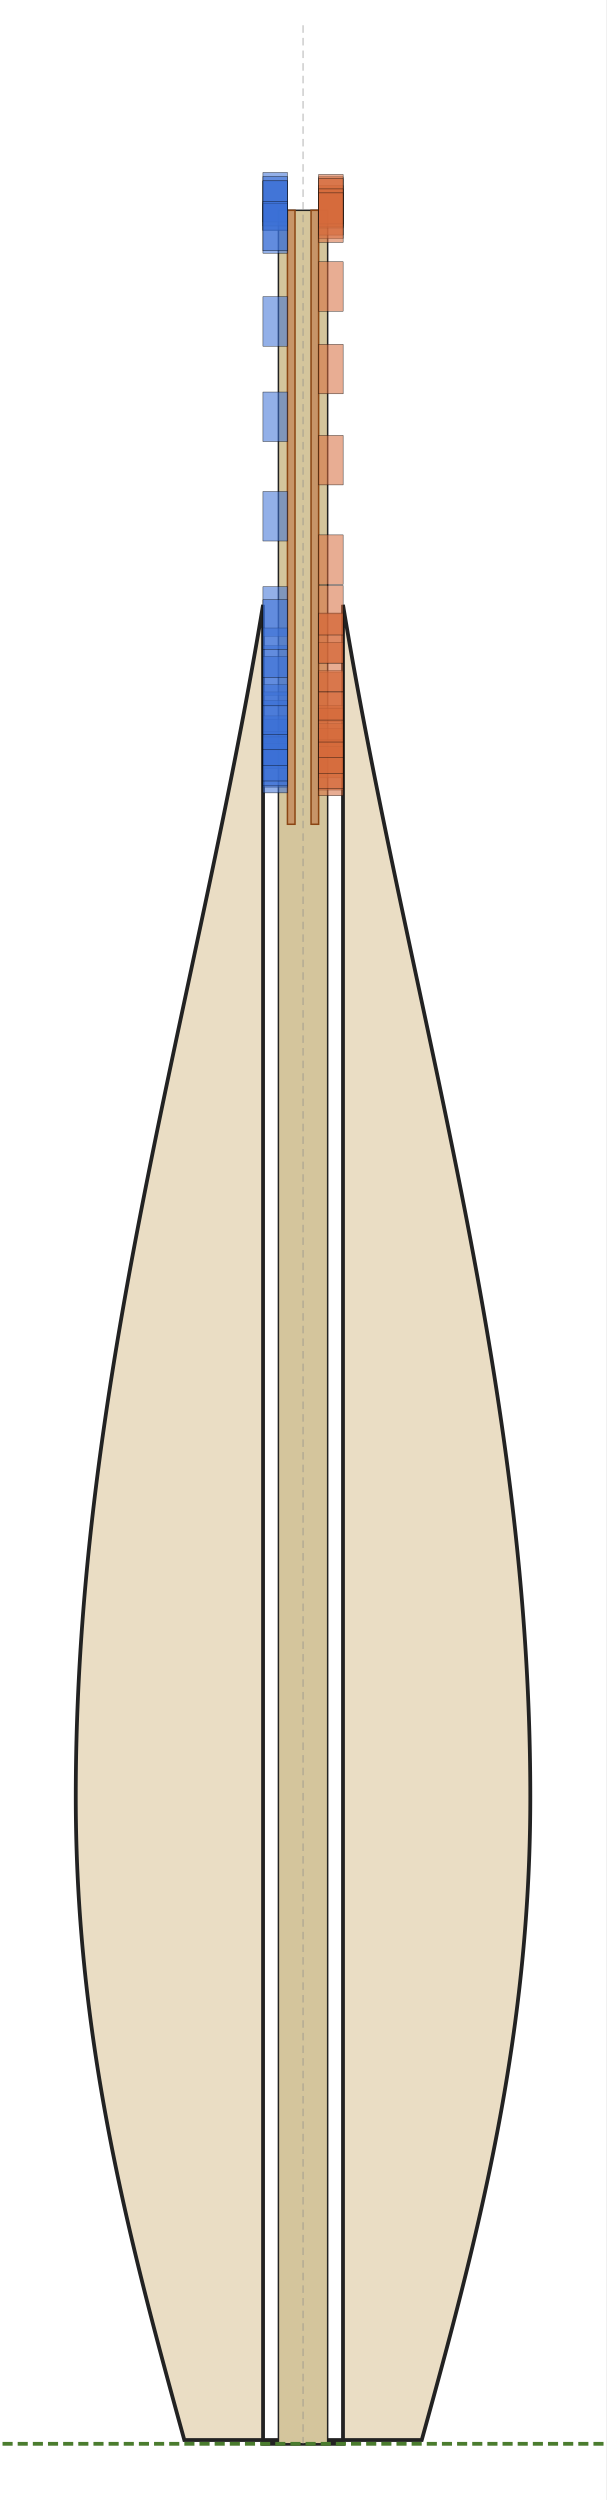
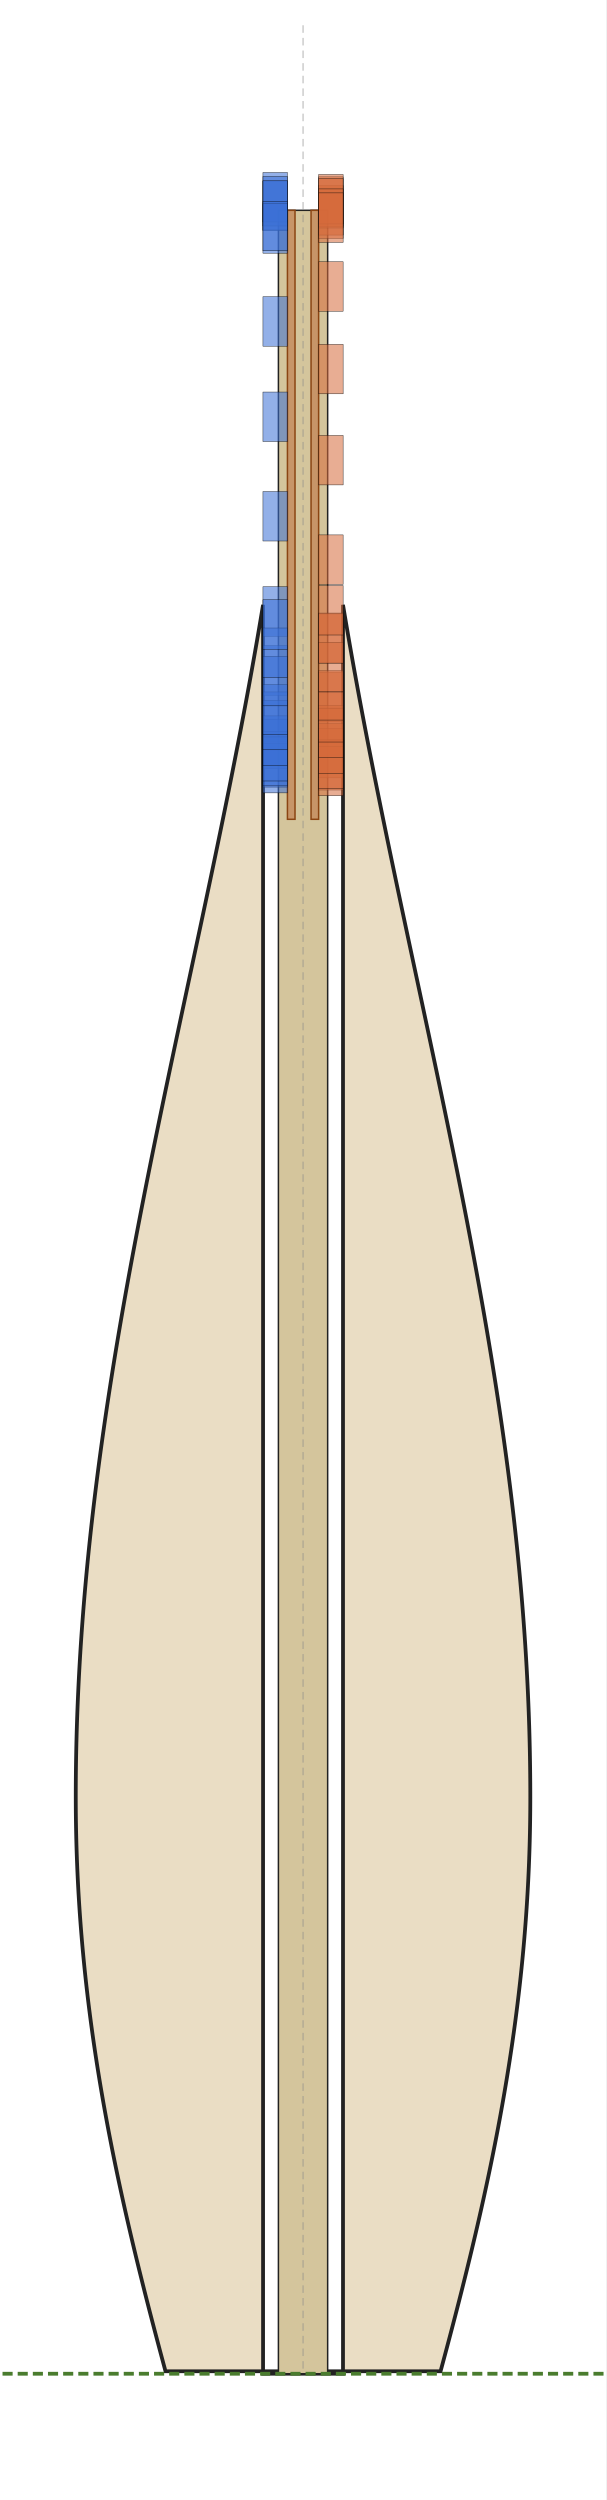
<svg xmlns="http://www.w3.org/2000/svg" viewBox="-240 -20 480 1980" preserveAspectRatio="xMidYMid meet">
  <rect x="-240" y="-20" width="480" height="1980" fill="#fff" />
-   <path d="M -94.013 1912.507 L -94.960 1909.075 L -95.907 1905.642 L -96.853 1902.210 L -97.799 1898.777 L -98.743 1895.344 L -99.687 1891.911 L -100.629 1888.478 L -101.571 1885.044 L -102.511 1881.610 L -103.449 1878.175 L -104.387 1874.741 L -105.322 1871.306 L -106.256 1867.870 L -107.188 1864.434 L -108.118 1860.998 L -109.047 1857.561 L -109.973 1854.124 L -110.897 1850.686 L -111.818 1847.247 L -112.737 1843.808 L -113.654 1840.368 L -114.568 1836.928 L -115.479 1833.487 L -116.387 1830.046 L -117.293 1826.603 L -118.195 1823.160 L -119.094 1819.716 L -119.990 1816.272 L -120.883 1812.826 L -121.772 1809.380 L -122.658 1805.933 L -123.540 1802.485 L -124.419 1799.036 L -125.293 1795.586 L -126.164 1792.136 L -127.031 1788.684 L -127.893 1785.231 L -128.751 1781.778 L -129.605 1778.323 L -130.455 1774.867 L -131.300 1771.410 L -132.141 1767.952 L -132.976 1764.493 L -133.808 1761.033 L -134.634 1757.571 L -135.455 1754.109 L -136.271 1750.645 L -137.082 1747.180 L -137.888 1743.714 L -138.689 1740.246 L -139.484 1736.777 L -140.273 1733.307 L -141.057 1729.835 L -141.836 1726.362 L -142.608 1722.888 L -143.375 1719.412 L -144.136 1715.935 L -144.891 1712.457 L -145.639 1708.977 L -146.382 1705.495 L -147.118 1702.012 L -147.848 1698.527 L -148.571 1695.041 L -149.288 1691.553 L -149.999 1688.064 L -150.703 1684.573 L -151.400 1681.081 L -152.090 1677.587 L -152.773 1674.091 L -153.449 1670.593 L -154.118 1667.094 L -154.781 1663.593 L -155.435 1660.091 L -156.083 1656.586 L -156.723 1653.080 L -157.356 1649.572 L -157.982 1646.062 L -158.600 1642.551 L -159.210 1639.037 L -159.812 1635.522 L -160.407 1632.005 L -160.994 1628.486 L -161.573 1624.965 L -162.144 1621.442 L -162.707 1617.918 L -163.262 1614.391 L -163.809 1610.862 L -164.348 1607.332 L -164.879 1603.799 L -165.401 1600.265 L -165.914 1596.728 L -166.420 1593.189 L -166.917 1589.649 L -167.405 1586.106 L -167.885 1582.561 L -168.356 1579.014 L -168.818 1575.465 L -169.271 1571.914 L -169.716 1568.361 L -170.152 1564.805 L -170.579 1561.248 L -170.997 1557.688 L -171.406 1554.127 L -171.806 1550.563 L -172.197 1546.996 L -172.579 1543.428 L -172.951 1539.857 L -173.315 1536.285 L -173.669 1532.710 L -174.014 1529.132 L -174.349 1525.553 L -174.676 1521.971 L -174.992 1518.387 L -175.300 1514.801 L -175.597 1511.212 L -175.886 1507.621 L -176.164 1504.028 L -176.434 1500.433 L -176.693 1496.835 L -176.943 1493.235 L -177.183 1489.632 L -177.414 1486.028 L -177.635 1482.421 L -177.846 1478.811 L -178.048 1475.199 L -178.239 1471.585 L -178.421 1467.969 L -178.593 1464.350 L -178.755 1460.729 L -178.907 1457.105 L -179.050 1453.479 L -179.182 1449.851 L -179.305 1446.220 L -179.418 1442.587 L -179.520 1438.951 L -179.613 1435.313 L -179.696 1431.673 L -179.769 1428.030 L -179.832 1424.385 L -179.885 1420.738 L -179.928 1417.088 L -179.961 1413.436 L -179.984 1409.781 L -179.997 1406.124 L -180.000 1402.464 L -179.995 1398.803 L -179.982 1395.139 L -179.961 1391.474 L -179.933 1387.807 L -179.898 1384.138 L -179.854 1380.468 L -179.804 1376.795 L -179.746 1373.121 L -179.680 1369.445 L -179.606 1365.767 L -179.526 1362.087 L -179.437 1358.406 L -179.341 1354.722 L -179.238 1351.037 L -179.127 1347.350 L -179.008 1343.662 L -178.883 1339.971 L -178.749 1336.279 L -178.608 1332.585 L -178.460 1328.889 L -178.304 1325.191 L -178.141 1321.491 L -177.971 1317.790 L -177.793 1314.087 L -177.607 1310.382 L -177.414 1306.675 L -177.214 1302.967 L -177.007 1299.257 L -176.792 1295.545 L -176.570 1291.831 L -176.341 1288.116 L -176.104 1284.399 L -175.861 1280.680 L -175.609 1276.959 L -175.351 1273.237 L -175.086 1269.513 L -174.813 1265.787 L -174.534 1262.059 L -174.247 1258.330 L -173.953 1254.599 L -173.652 1250.866 L -173.344 1247.132 L -173.029 1243.396 L -172.707 1239.658 L -172.378 1235.919 L -172.042 1232.178 L -171.699 1228.435 L -171.350 1224.690 L -170.993 1220.944 L -170.630 1217.197 L -170.260 1213.447 L -169.883 1209.696 L -169.500 1205.944 L -169.109 1202.190 L -168.713 1198.434 L -168.309 1194.677 L -167.899 1190.918 L -167.482 1187.157 L -167.059 1183.395 L -166.630 1179.631 L -166.194 1175.866 L -165.751 1172.100 L -165.302 1168.331 L -164.847 1164.561 L -164.386 1160.790 L -163.918 1157.017 L -163.444 1153.243 L -162.964 1149.467 L -162.478 1145.690 L -161.985 1141.911 L -161.487 1138.131 L -160.983 1134.349 L -160.472 1130.566 L -159.956 1126.782 L -159.434 1122.996 L -158.906 1119.209 L -158.372 1115.420 L -157.832 1111.630 L -157.287 1107.838 L -156.736 1104.045 L -156.179 1100.251 L -155.617 1096.456 L -155.050 1092.659 L -154.477 1088.861 L -153.898 1085.061 L -153.314 1081.260 L -152.725 1077.458 L -152.131 1073.655 L -151.531 1069.851 L -150.926 1066.045 L -150.316 1062.238 L -149.701 1058.429 L -149.081 1054.620 L -148.456 1050.809 L -147.826 1046.997 L -147.191 1043.184 L -146.551 1039.370 L -145.907 1035.555 L -145.258 1031.738 L -144.604 1027.921 L -143.945 1024.102 L -143.283 1020.282 L -142.615 1016.461 L -141.943 1012.639 L -141.267 1008.816 L -140.587 1004.992 L -139.902 1001.167 L -139.213 997.341 L -138.520 993.514 L -137.823 989.686 L -137.122 985.857 L -136.417 982.027 L -135.707 978.196 L -134.995 974.365 L -134.278 970.532 L -133.558 966.698 L -132.833 962.864 L -132.106 959.028 L -131.375 955.192 L -130.640 951.355 L -129.902 947.517 L -129.160 943.679 L -128.416 939.839 L -127.668 935.999 L -126.917 932.158 L -126.162 928.316 L -125.405 924.474 L -124.645 920.630 L -123.882 916.786 L -123.116 912.942 L -122.347 909.097 L -121.575 905.251 L -120.801 901.404 L -120.024 897.557 L -119.245 893.709 L -118.463 889.861 L -117.679 886.012 L -116.893 882.162 L -116.104 878.312 L -115.313 874.462 L -114.520 870.610 L -113.725 866.759 L -112.928 862.907 L -112.129 859.054 L -111.328 855.201 L -110.525 851.348 L -109.721 847.494 L -108.914 843.640 L -108.107 839.785 L -107.298 835.930 L -106.487 832.075 L -105.675 828.219 L -104.861 824.363 L -104.047 820.507 L -103.231 816.650 L -102.414 812.793 L -101.596 808.936 L -100.777 805.079 L -99.957 801.221 L -99.137 797.364 L -98.315 793.506 L -97.493 789.648 L -96.670 785.789 L -95.847 781.931 L -95.023 778.072 L -94.199 774.214 L -93.374 770.355 L -92.550 766.496 L -91.724 762.638 L -90.899 758.779 L -90.074 754.920 L -89.249 751.061 L -88.423 747.202 L -87.598 743.343 L -86.773 739.484 L -85.949 735.626 L -85.124 731.767 L -84.300 727.909 L -83.477 724.050 L -82.654 720.192 L -81.832 716.334 L -81.010 712.476 L -80.190 708.618 L -79.370 704.760 L -78.550 700.903 L -77.732 697.046 L -76.915 693.189 L -76.099 689.332 L -75.284 685.476 L -74.471 681.620 L -73.659 677.764 L -72.848 673.909 L -72.038 670.054 L -71.230 666.199 L -70.424 662.345 L -69.619 658.491 L -68.816 654.637 L -68.015 650.784 L -67.215 646.932 L -66.418 643.080 L -65.622 639.228 L -64.829 635.377 L -64.038 631.526 L -63.249 627.676 L -62.462 623.826 L -61.677 619.977 L -60.895 616.129 L -60.115 612.281 L -59.338 608.433 L -58.563 604.587 L -57.791 600.741 L -57.022 596.895 L -56.255 593.051 L -55.492 589.207 L -54.731 585.363 L -53.973 581.521 L -53.218 577.679 L -52.467 573.838 L -51.718 569.997 L -50.973 566.157 L -50.231 562.319 L -49.492 558.481 L -48.757 554.643 L -48.025 550.807 L -47.297 546.972 L -46.572 543.137 L -45.851 539.303 L -45.134 535.470 L -44.420 531.638 L -43.710 527.807 L -43.004 523.977 L -42.302 520.148 L -41.605 516.320 L -40.911 512.492 L -40.221 508.666 L -39.536 504.841 L -38.854 501.017 L -38.177 497.194 L -37.505 493.372 L -36.837 489.551 L -36.173 485.731 L -35.514 481.912 L -34.859 478.094 L -34.209 474.277 L -33.564 470.462 L -32.923 466.647 L -32.288 462.834 L -31.657 459.022 L -31.657 1915.500 L 31.657 1915.500 L 31.657 459.022 L 32.288 462.834 L 32.923 466.647 L 33.564 470.462 L 34.209 474.277 L 34.859 478.094 L 35.514 481.912 L 36.173 485.731 L 36.837 489.551 L 37.505 493.372 L 38.177 497.194 L 38.854 501.017 L 39.536 504.841 L 40.221 508.666 L 40.911 512.492 L 41.605 516.320 L 42.302 520.148 L 43.004 523.977 L 43.710 527.807 L 44.420 531.638 L 45.134 535.470 L 45.851 539.303 L 46.572 543.137 L 47.297 546.972 L 48.025 550.807 L 48.757 554.643 L 49.492 558.481 L 50.231 562.319 L 50.973 566.157 L 51.718 569.997 L 52.467 573.838 L 53.218 577.679 L 53.973 581.521 L 54.731 585.363 L 55.492 589.207 L 56.255 593.051 L 57.022 596.895 L 57.791 600.741 L 58.563 604.587 L 59.338 608.433 L 60.115 612.281 L 60.895 616.129 L 61.677 619.977 L 62.462 623.826 L 63.249 627.676 L 64.038 631.526 L 64.829 635.377 L 65.622 639.228 L 66.418 643.080 L 67.215 646.932 L 68.015 650.784 L 68.816 654.637 L 69.619 658.491 L 70.424 662.345 L 71.230 666.199 L 72.038 670.054 L 72.848 673.909 L 73.659 677.764 L 74.471 681.620 L 75.284 685.476 L 76.099 689.332 L 76.915 693.189 L 77.732 697.046 L 78.550 700.903 L 79.370 704.760 L 80.190 708.618 L 81.010 712.476 L 81.832 716.334 L 82.654 720.192 L 83.477 724.050 L 84.300 727.909 L 85.124 731.767 L 85.949 735.626 L 86.773 739.484 L 87.598 743.343 L 88.423 747.202 L 89.249 751.061 L 90.074 754.920 L 90.899 758.779 L 91.724 762.638 L 92.550 766.496 L 93.374 770.355 L 94.199 774.214 L 95.023 778.072 L 95.847 781.931 L 96.670 785.789 L 97.493 789.648 L 98.315 793.506 L 99.137 797.364 L 99.957 801.221 L 100.777 805.079 L 101.596 808.936 L 102.414 812.793 L 103.231 816.650 L 104.047 820.507 L 104.861 824.363 L 105.675 828.219 L 106.487 832.075 L 107.298 835.930 L 108.107 839.785 L 108.914 843.640 L 109.721 847.494 L 110.525 851.348 L 111.328 855.201 L 112.129 859.054 L 112.928 862.907 L 113.725 866.759 L 114.520 870.610 L 115.313 874.462 L 116.104 878.312 L 116.893 882.162 L 117.679 886.012 L 118.463 889.861 L 119.245 893.709 L 120.024 897.557 L 120.801 901.404 L 121.575 905.251 L 122.347 909.097 L 123.116 912.942 L 123.882 916.786 L 124.645 920.630 L 125.405 924.474 L 126.162 928.316 L 126.917 932.158 L 127.668 935.999 L 128.416 939.839 L 129.160 943.679 L 129.902 947.517 L 130.640 951.355 L 131.375 955.192 L 132.106 959.028 L 132.833 962.864 L 133.558 966.698 L 134.278 970.532 L 134.995 974.365 L 135.707 978.196 L 136.417 982.027 L 137.122 985.857 L 137.823 989.686 L 138.520 993.514 L 139.213 997.341 L 139.902 1001.167 L 140.587 1004.992 L 141.267 1008.816 L 141.943 1012.639 L 142.615 1016.461 L 143.283 1020.282 L 143.945 1024.102 L 144.604 1027.921 L 145.258 1031.738 L 145.907 1035.555 L 146.551 1039.370 L 147.191 1043.184 L 147.826 1046.997 L 148.456 1050.809 L 149.081 1054.620 L 149.701 1058.429 L 150.316 1062.238 L 150.926 1066.045 L 151.531 1069.851 L 152.131 1073.655 L 152.725 1077.458 L 153.314 1081.260 L 153.898 1085.061 L 154.477 1088.861 L 155.050 1092.659 L 155.617 1096.456 L 156.179 1100.251 L 156.736 1104.045 L 157.287 1107.838 L 157.832 1111.630 L 158.372 1115.420 L 158.906 1119.209 L 159.434 1122.996 L 159.956 1126.782 L 160.472 1130.566 L 160.983 1134.349 L 161.487 1138.131 L 161.985 1141.911 L 162.478 1145.690 L 162.964 1149.467 L 163.444 1153.243 L 163.918 1157.017 L 164.386 1160.790 L 164.847 1164.561 L 165.302 1168.331 L 165.751 1172.100 L 166.194 1175.866 L 166.630 1179.631 L 167.059 1183.395 L 167.482 1187.157 L 167.899 1190.918 L 168.309 1194.677 L 168.713 1198.434 L 169.109 1202.190 L 169.500 1205.944 L 169.883 1209.696 L 170.260 1213.447 L 170.630 1217.197 L 170.993 1220.944 L 171.350 1224.690 L 171.699 1228.435 L 172.042 1232.178 L 172.378 1235.919 L 172.707 1239.658 L 173.029 1243.396 L 173.344 1247.132 L 173.652 1250.866 L 173.953 1254.599 L 174.247 1258.330 L 174.534 1262.059 L 174.813 1265.787 L 175.086 1269.513 L 175.351 1273.237 L 175.609 1276.959 L 175.861 1280.680 L 176.104 1284.399 L 176.341 1288.116 L 176.570 1291.831 L 176.792 1295.545 L 177.007 1299.257 L 177.214 1302.967 L 177.414 1306.675 L 177.607 1310.382 L 177.793 1314.087 L 177.971 1317.790 L 178.141 1321.491 L 178.304 1325.191 L 178.460 1328.889 L 178.608 1332.585 L 178.749 1336.279 L 178.883 1339.971 L 179.008 1343.662 L 179.127 1347.350 L 179.238 1351.037 L 179.341 1354.722 L 179.437 1358.406 L 179.526 1362.087 L 179.606 1365.767 L 179.680 1369.445 L 179.746 1373.121 L 179.804 1376.795 L 179.854 1380.468 L 179.898 1384.138 L 179.933 1387.807 L 179.961 1391.474 L 179.982 1395.139 L 179.995 1398.803 L 180.000 1402.464 L 179.997 1406.124 L 179.984 1409.781 L 179.961 1413.436 L 179.928 1417.088 L 179.885 1420.738 L 179.832 1424.385 L 179.769 1428.030 L 179.696 1431.673 L 179.613 1435.313 L 179.520 1438.951 L 179.418 1442.587 L 179.305 1446.220 L 179.182 1449.851 L 179.050 1453.479 L 178.907 1457.105 L 178.755 1460.729 L 178.593 1464.350 L 178.421 1467.969 L 178.239 1471.585 L 178.048 1475.199 L 177.846 1478.811 L 177.635 1482.421 L 177.414 1486.028 L 177.183 1489.632 L 176.943 1493.235 L 176.693 1496.835 L 176.434 1500.433 L 176.164 1504.028 L 175.886 1507.621 L 175.597 1511.212 L 175.300 1514.801 L 174.992 1518.387 L 174.676 1521.971 L 174.349 1525.553 L 174.014 1529.132 L 173.669 1532.710 L 173.315 1536.285 L 172.951 1539.857 L 172.579 1543.428 L 172.197 1546.996 L 171.806 1550.563 L 171.406 1554.127 L 170.997 1557.688 L 170.579 1561.248 L 170.152 1564.805 L 169.716 1568.361 L 169.271 1571.914 L 168.818 1575.465 L 168.356 1579.014 L 167.885 1582.561 L 167.405 1586.106 L 166.917 1589.649 L 166.420 1593.189 L 165.914 1596.728 L 165.401 1600.265 L 164.879 1603.799 L 164.348 1607.332 L 163.809 1610.862 L 163.262 1614.391 L 162.707 1617.918 L 162.144 1621.442 L 161.573 1624.965 L 160.994 1628.486 L 160.407 1632.005 L 159.812 1635.522 L 159.210 1639.037 L 158.600 1642.551 L 157.982 1646.062 L 157.356 1649.572 L 156.723 1653.080 L 156.083 1656.586 L 155.435 1660.091 L 154.781 1663.593 L 154.118 1667.094 L 153.449 1670.593 L 152.773 1674.091 L 152.090 1677.587 L 151.400 1681.081 L 150.703 1684.573 L 149.999 1688.064 L 149.288 1691.553 L 148.571 1695.041 L 147.848 1698.527 L 147.118 1702.012 L 146.382 1705.495 L 145.639 1708.977 L 144.891 1712.457 L 144.136 1715.935 L 143.375 1719.412 L 142.608 1722.888 L 141.836 1726.362 L 141.057 1729.835 L 140.273 1733.307 L 139.484 1736.777 L 138.689 1740.246 L 137.888 1743.714 L 137.082 1747.180 L 136.271 1750.645 L 135.455 1754.109 L 134.634 1757.571 L 133.808 1761.033 L 132.976 1764.493 L 132.141 1767.952 L 131.300 1771.410 L 130.455 1774.867 L 129.605 1778.323 L 128.751 1781.778 L 127.893 1785.231 L 127.031 1788.684 L 126.164 1792.136 L 125.293 1795.586 L 124.419 1799.036 L 123.540 1802.485 L 122.658 1805.933 L 121.772 1809.380 L 120.883 1812.826 L 119.990 1816.272 L 119.094 1819.716 L 118.195 1823.160 L 117.293 1826.603 L 116.387 1830.046 L 115.479 1833.487 L 114.568 1836.928 L 113.654 1840.368 L 112.737 1843.808 L 111.818 1847.247 L 110.897 1850.686 L 109.973 1854.124 L 109.047 1857.561 L 108.118 1860.998 L 107.188 1864.434 L 106.256 1867.870 L 105.322 1871.306 L 104.387 1874.741 L 103.449 1878.175 L 102.511 1881.610 L 101.571 1885.044 L 100.629 1888.478 L 99.687 1891.911 L 98.743 1895.344 L 97.799 1898.777 L 96.853 1902.210 L 95.907 1905.642 L 94.960 1909.075 L 94.013 1912.507 Z" fill="#e4d4b5" fill-opacity="0.8" stroke="#222" stroke-width="3.0" />
-   <rect x="-19.500" y="146.563" width="39.000" height="1768.937" fill="#d4c59c" stroke="#222" stroke-width="1.2" />
-   <line x1="-250" y1="1915.500" x2="250" y2="1915.500" stroke="#4a7c2e" stroke-width="3.0" stroke-dasharray="8 4" />
-   <rect x="6.350" y="146.558" width="6.000" height="486.270" fill="#c79568" stroke="#8b4513" stroke-width="1.2" />
-   <rect x="-12.350" y="146.558" width="6.000" height="486.270" fill="#c79568" stroke="#8b4513" stroke-width="1.2" />
+   <path d="M -108.918 1858.039 L -109.809 1854.732 L -110.698 1851.425 L -111.585 1848.117 L -112.470 1844.808 L -113.353 1841.499 L -114.233 1838.190 L -115.110 1834.879 L -115.986 1831.569 L -116.858 1828.257 L -117.728 1824.945 L -118.595 1821.632 L -119.458 1818.318 L -120.319 1815.004 L -121.177 1811.689 L -122.032 1808.373 L -122.883 1805.056 L -123.731 1801.739 L -124.575 1798.421 L -125.416 1795.102 L -126.253 1791.782 L -127.086 1788.461 L -127.916 1785.139 L -128.742 1781.816 L -129.564 1778.492 L -130.381 1775.168 L -131.195 1771.842 L -132.004 1768.515 L -132.809 1765.187 L -133.610 1761.859 L -134.406 1758.529 L -135.197 1755.198 L -135.984 1751.866 L -136.766 1748.532 L -137.544 1745.198 L -138.316 1741.862 L -139.084 1738.526 L -139.846 1735.188 L -140.603 1731.848 L -141.356 1728.508 L -142.102 1725.166 L -142.844 1721.823 L -143.580 1718.479 L -144.310 1715.133 L -145.035 1711.786 L -145.755 1708.438 L -146.468 1705.088 L -147.176 1701.737 L -147.878 1698.384 L -148.574 1695.030 L -149.264 1691.675 L -149.947 1688.318 L -150.625 1684.959 L -151.296 1681.599 L -151.962 1678.238 L -152.620 1674.875 L -153.273 1671.510 L -153.918 1668.144 L -154.558 1664.777 L -155.190 1661.407 L -155.816 1658.037 L -156.435 1654.664 L -157.047 1651.290 L -157.653 1647.914 L -158.251 1644.537 L -158.843 1641.158 L -159.427 1637.777 L -160.004 1634.394 L -160.574 1631.010 L -161.137 1627.624 L -161.692 1624.236 L -162.240 1620.846 L -162.781 1617.455 L -163.314 1614.062 L -163.839 1610.667 L -164.357 1607.270 L -164.868 1603.871 L -165.370 1600.471 L -165.865 1597.068 L -166.352 1593.664 L -166.832 1590.258 L -167.303 1586.850 L -167.766 1583.440 L -168.222 1580.028 L -168.669 1576.614 L -169.108 1573.198 L -169.540 1569.781 L -169.963 1566.361 L -170.377 1562.939 L -170.784 1559.516 L -171.182 1556.090 L -171.572 1552.662 L -171.953 1549.232 L -172.326 1545.801 L -172.691 1542.367 L -173.047 1538.931 L -173.394 1535.493 L -173.733 1532.053 L -174.063 1528.611 L -174.385 1525.167 L -174.698 1521.721 L -175.002 1518.273 L -175.298 1514.822 L -175.584 1511.370 L -175.862 1507.915 L -176.132 1504.459 L -176.392 1501.000 L -176.643 1497.539 L -176.886 1494.076 L -177.119 1490.610 L -177.344 1487.143 L -177.559 1483.673 L -177.766 1480.202 L -177.964 1476.728 L -178.152 1473.252 L -178.332 1469.773 L -178.502 1466.293 L -178.663 1462.810 L -178.815 1459.325 L -178.958 1455.838 L -179.092 1452.349 L -179.217 1448.857 L -179.332 1445.364 L -179.439 1441.868 L -179.536 1438.370 L -179.624 1434.869 L -179.703 1431.367 L -179.772 1427.862 L -179.832 1424.355 L -179.884 1420.846 L -179.925 1417.334 L -179.958 1413.821 L -179.981 1410.305 L -179.995 1406.787 L -180.000 1403.266 L -179.997 1399.744 L -179.986 1396.220 L -179.969 1392.694 L -179.944 1389.167 L -179.913 1385.638 L -179.875 1382.107 L -179.829 1378.575 L -179.777 1375.041 L -179.718 1371.505 L -179.651 1367.968 L -179.578 1364.428 L -179.498 1360.888 L -179.410 1357.345 L -179.316 1353.801 L -179.215 1350.255 L -179.107 1346.708 L -178.992 1343.158 L -178.870 1339.608 L -178.741 1336.055 L -178.605 1332.501 L -178.462 1328.945 L -178.313 1325.388 L -178.156 1321.828 L -177.993 1318.268 L -177.823 1314.705 L -177.646 1311.141 L -177.462 1307.575 L -177.271 1304.008 L -177.074 1300.439 L -176.870 1296.868 L -176.659 1293.296 L -176.441 1289.722 L -176.216 1286.147 L -175.985 1282.570 L -175.747 1278.991 L -175.503 1275.411 L -175.252 1271.829 L -174.994 1268.245 L -174.729 1264.660 L -174.458 1261.073 L -174.181 1257.485 L -173.897 1253.895 L -173.606 1250.304 L -173.309 1246.711 L -173.005 1243.116 L -172.695 1239.520 L -172.378 1235.922 L -172.055 1232.323 L -171.726 1228.722 L -171.390 1225.120 L -171.048 1221.516 L -170.700 1217.911 L -170.345 1214.304 L -169.984 1210.696 L -169.617 1207.086 L -169.244 1203.474 L -168.864 1199.862 L -168.479 1196.247 L -168.087 1192.632 L -167.689 1189.014 L -167.285 1185.396 L -166.875 1181.775 L -166.459 1178.154 L -166.037 1174.531 L -165.610 1170.906 L -165.176 1167.281 L -164.737 1163.653 L -164.291 1160.025 L -163.840 1156.395 L -163.383 1152.763 L -162.921 1149.130 L -162.453 1145.496 L -161.979 1141.861 L -161.499 1138.224 L -161.014 1134.586 L -160.524 1130.946 L -160.028 1127.305 L -159.526 1123.663 L -159.019 1120.020 L -158.507 1116.375 L -157.989 1112.729 L -157.466 1109.081 L -156.938 1105.433 L -156.405 1101.783 L -155.866 1098.132 L -155.323 1094.479 L -154.774 1090.826 L -154.220 1087.171 L -153.661 1083.515 L -153.097 1079.858 L -152.529 1076.200 L -151.955 1072.540 L -151.377 1068.879 L -150.794 1065.218 L -150.206 1061.555 L -149.613 1057.891 L -149.016 1054.225 L -148.414 1050.559 L -147.808 1046.892 L -147.197 1043.223 L -146.582 1039.554 L -145.962 1035.883 L -145.338 1032.211 L -144.710 1028.539 L -144.077 1024.865 L -143.441 1021.190 L -142.800 1017.514 L -142.154 1013.838 L -141.505 1010.160 L -140.852 1006.481 L -140.195 1002.802 L -139.534 999.121 L -138.869 995.440 L -138.200 991.757 L -137.528 988.074 L -136.852 984.390 L -136.172 980.705 L -135.489 977.019 L -134.802 973.332 L -134.111 969.644 L -133.418 965.956 L -132.720 962.266 L -132.020 958.576 L -131.316 954.885 L -130.609 951.194 L -129.899 947.501 L -129.186 943.808 L -128.469 940.114 L -127.750 936.420 L -127.028 932.724 L -126.302 929.028 L -125.574 925.332 L -124.844 921.634 L -124.110 917.936 L -123.374 914.238 L -122.635 910.538 L -121.894 906.839 L -121.150 903.138 L -120.404 899.437 L -119.656 895.735 L -118.905 892.033 L -118.152 888.331 L -117.396 884.627 L -116.639 880.924 L -115.880 877.219 L -115.118 873.514 L -114.355 869.809 L -113.589 866.104 L -112.822 862.397 L -112.053 858.691 L -111.282 854.984 L -110.510 851.277 L -109.736 847.569 L -108.961 843.861 L -108.184 840.152 L -107.405 836.443 L -106.626 832.734 L -105.845 829.025 L -105.062 825.315 L -104.279 821.605 L -103.494 817.895 L -102.709 814.184 L -101.922 810.473 L -101.135 806.762 L -100.346 803.051 L -99.557 799.340 L -98.767 795.628 L -97.977 791.917 L -97.186 788.205 L -96.394 784.493 L -95.602 780.780 L -94.809 777.068 L -94.016 773.356 L -93.222 769.643 L -92.429 765.931 L -91.635 762.218 L -90.841 758.506 L -90.047 754.793 L -89.253 751.081 L -88.459 747.368 L -87.665 743.656 L -86.871 739.943 L -86.078 736.231 L -85.285 732.518 L -84.492 728.806 L -83.700 725.094 L -82.908 721.382 L -82.117 717.670 L -81.326 713.958 L -80.536 710.246 L -79.747 706.535 L -78.958 702.824 L -78.171 699.113 L -77.384 695.402 L -76.598 691.691 L -75.814 687.981 L -75.030 684.271 L -74.248 680.561 L -73.466 676.852 L -72.687 673.143 L -71.908 669.434 L -71.131 665.725 L -70.355 662.017 L -69.581 658.309 L -68.809 654.602 L -68.038 650.895 L -67.269 647.188 L -66.501 643.482 L -65.736 639.776 L -64.972 636.071 L -64.210 632.366 L -63.450 628.662 L -62.693 624.958 L -61.937 621.255 L -61.184 617.552 L -60.433 613.850 L -59.684 610.148 L -58.938 606.447 L -58.194 602.746 L -57.452 599.046 L -56.713 595.347 L -55.977 591.648 L -55.243 587.950 L -54.512 584.253 L -53.783 580.556 L -53.058 576.860 L -52.335 573.165 L -51.616 569.470 L -50.899 565.776 L -50.185 562.083 L -49.475 558.390 L -48.767 554.698 L -48.063 551.007 L -47.362 547.317 L -46.665 543.628 L -45.970 539.939 L -45.279 536.252 L -44.592 532.565 L -43.908 528.879 L -43.228 525.193 L -42.552 521.509 L -41.879 517.826 L -41.210 514.143 L -40.544 510.462 L -39.883 506.781 L -39.225 503.101 L -38.572 499.422 L -37.922 495.745 L -37.276 492.068 L -36.635 488.392 L -35.998 484.717 L -35.365 481.043 L -34.736 477.370 L -34.111 473.699 L -33.491 470.028 L -32.875 466.358 L -32.264 462.689 L -31.657 459.022 L -31.657 1860.000 L 31.657 1860.000 L 31.657 459.022 L 32.264 462.689 L 32.875 466.358 L 33.491 470.028 L 34.111 473.699 L 34.736 477.370 L 35.365 481.043 L 35.998 484.717 L 36.635 488.392 L 37.276 492.068 L 37.922 495.745 L 38.572 499.422 L 39.225 503.101 L 39.883 506.781 L 40.544 510.462 L 41.210 514.143 L 41.879 517.826 L 42.552 521.509 L 43.228 525.193 L 43.908 528.879 L 44.592 532.565 L 45.279 536.252 L 45.970 539.939 L 46.665 543.628 L 47.362 547.317 L 48.063 551.007 L 48.767 554.698 L 49.475 558.390 L 50.185 562.083 L 50.899 565.776 L 51.616 569.470 L 52.335 573.165 L 53.058 576.860 L 53.783 580.556 L 54.512 584.253 L 55.243 587.950 L 55.977 591.648 L 56.713 595.347 L 57.452 599.046 L 58.194 602.746 L 58.938 606.447 L 59.684 610.148 L 60.433 613.850 L 61.184 617.552 L 61.937 621.255 L 62.693 624.958 L 63.450 628.662 L 64.210 632.366 L 64.972 636.071 L 65.736 639.776 L 66.501 643.482 L 67.269 647.188 L 68.038 650.895 L 68.809 654.602 L 69.581 658.309 L 70.355 662.017 L 71.131 665.725 L 71.908 669.434 L 72.687 673.143 L 73.466 676.852 L 74.248 680.561 L 75.030 684.271 L 75.814 687.981 L 76.598 691.691 L 77.384 695.402 L 78.171 699.113 L 78.958 702.824 L 79.747 706.535 L 80.536 710.246 L 81.326 713.958 L 82.117 717.670 L 82.908 721.382 L 83.700 725.094 L 84.492 728.806 L 85.285 732.518 L 86.078 736.231 L 86.871 739.943 L 87.665 743.656 L 88.459 747.368 L 89.253 751.081 L 90.047 754.793 L 90.841 758.506 L 91.635 762.218 L 92.429 765.931 L 93.222 769.643 L 94.016 773.356 L 94.809 777.068 L 95.602 780.780 L 96.394 784.493 L 97.186 788.205 L 97.977 791.917 L 98.767 795.628 L 99.557 799.340 L 100.346 803.051 L 101.135 806.762 L 101.922 810.473 L 102.709 814.184 L 103.494 817.895 L 104.279 821.605 L 105.062 825.315 L 105.845 829.025 L 106.626 832.734 L 107.405 836.443 L 108.184 840.152 L 108.961 843.861 L 109.736 847.569 L 110.510 851.277 L 111.282 854.984 L 112.053 858.691 L 112.822 862.397 L 113.589 866.104 L 114.355 869.809 L 115.118 873.514 L 115.880 877.219 L 116.639 880.924 L 117.396 884.627 L 118.152 888.331 L 118.905 892.033 L 119.656 895.735 L 120.404 899.437 L 121.150 903.138 L 121.894 906.839 L 122.635 910.538 L 123.374 914.238 L 124.110 917.936 L 124.844 921.634 L 125.574 925.332 L 126.302 929.028 L 127.028 932.724 L 127.750 936.420 L 128.469 940.114 L 129.186 943.808 L 129.899 947.501 L 130.609 951.194 L 131.316 954.885 L 132.020 958.576 L 132.720 962.266 L 133.418 965.956 L 134.111 969.644 L 134.802 973.332 L 135.489 977.019 L 136.172 980.705 L 136.852 984.390 L 137.528 988.074 L 138.200 991.757 L 138.869 995.440 L 139.534 999.121 L 140.195 1002.802 L 140.852 1006.481 L 141.505 1010.160 L 142.154 1013.838 L 142.800 1017.514 L 143.441 1021.190 L 144.077 1024.865 L 144.710 1028.539 L 145.338 1032.211 L 145.962 1035.883 L 146.582 1039.554 L 147.197 1043.223 L 147.808 1046.892 L 148.414 1050.559 L 149.016 1054.225 L 149.613 1057.891 L 150.206 1061.555 L 150.794 1065.218 L 151.377 1068.879 L 151.955 1072.540 L 152.529 1076.200 L 153.097 1079.858 L 153.661 1083.515 L 154.220 1087.171 L 154.774 1090.826 L 155.323 1094.479 L 155.866 1098.132 L 156.405 1101.783 L 156.938 1105.433 L 157.466 1109.081 L 157.989 1112.729 L 158.507 1116.375 L 159.019 1120.020 L 159.526 1123.663 L 160.028 1127.305 L 160.524 1130.946 L 161.014 1134.586 L 161.499 1138.224 L 161.979 1141.861 L 162.453 1145.496 L 162.921 1149.130 L 163.383 1152.763 L 163.840 1156.395 L 164.291 1160.025 L 164.737 1163.653 L 165.176 1167.281 L 165.610 1170.906 L 166.037 1174.531 L 166.459 1178.154 L 166.875 1181.775 L 167.285 1185.396 L 167.689 1189.014 L 168.087 1192.632 L 168.479 1196.247 L 168.864 1199.862 L 169.244 1203.474 L 169.617 1207.086 L 169.984 1210.696 L 170.345 1214.304 L 170.700 1217.911 L 171.048 1221.516 L 171.390 1225.120 L 171.726 1228.722 L 172.055 1232.323 L 172.378 1235.922 L 172.695 1239.520 L 173.005 1243.116 L 173.309 1246.711 L 173.606 1250.304 L 173.897 1253.895 L 174.181 1257.485 L 174.458 1261.073 L 174.729 1264.660 L 174.994 1268.245 L 175.252 1271.829 L 175.503 1275.411 L 175.747 1278.991 L 175.985 1282.570 L 176.216 1286.147 L 176.441 1289.722 L 176.659 1293.296 L 176.870 1296.868 L 177.074 1300.439 L 177.271 1304.008 L 177.462 1307.575 L 177.646 1311.141 L 177.823 1314.705 L 177.993 1318.268 L 178.156 1321.828 L 178.313 1325.388 L 178.462 1328.945 L 178.605 1332.501 L 178.741 1336.055 L 178.870 1339.608 L 178.992 1343.158 L 179.107 1346.708 L 179.215 1350.255 L 179.316 1353.801 L 179.410 1357.345 L 179.498 1360.888 L 179.578 1364.428 L 179.651 1367.968 L 179.718 1371.505 L 179.777 1375.041 L 179.829 1378.575 L 179.875 1382.107 L 179.913 1385.638 L 179.944 1389.167 L 179.969 1392.694 L 179.986 1396.220 L 179.997 1399.744 L 180.000 1403.266 L 179.995 1406.787 L 179.981 1410.305 L 179.958 1413.821 L 179.925 1417.334 L 179.884 1420.846 L 179.832 1424.355 L 179.772 1427.862 L 179.703 1431.367 L 179.624 1434.869 L 179.536 1438.370 L 179.439 1441.868 L 179.332 1445.364 L 179.217 1448.857 L 179.092 1452.349 L 178.958 1455.838 L 178.815 1459.325 L 178.663 1462.810 L 178.502 1466.293 L 178.332 1469.773 L 178.152 1473.252 L 177.964 1476.728 L 177.766 1480.202 L 177.559 1483.673 L 177.344 1487.143 L 177.119 1490.610 L 176.886 1494.076 L 176.643 1497.539 L 176.392 1501.000 L 176.132 1504.459 L 175.862 1507.915 L 175.584 1511.370 L 175.298 1514.822 L 175.002 1518.273 L 174.698 1521.721 L 174.385 1525.167 L 174.063 1528.611 L 173.733 1532.053 L 173.394 1535.493 L 173.047 1538.931 L 172.691 1542.367 L 172.326 1545.801 L 171.953 1549.232 L 171.572 1552.662 L 171.182 1556.090 L 170.784 1559.516 L 170.377 1562.939 L 169.963 1566.361 L 169.540 1569.781 L 169.108 1573.198 L 168.669 1576.614 L 168.222 1580.028 L 167.766 1583.440 L 167.303 1586.850 L 166.832 1590.258 L 166.352 1593.664 L 165.865 1597.068 L 165.370 1600.471 L 164.868 1603.871 L 164.357 1607.270 L 163.839 1610.667 L 163.314 1614.062 L 162.781 1617.455 L 162.240 1620.846 L 161.692 1624.236 L 161.137 1627.624 L 160.574 1631.010 L 160.004 1634.394 L 159.427 1637.777 L 158.843 1641.158 L 158.251 1644.537 L 157.653 1647.914 L 157.047 1651.290 L 156.435 1654.664 L 155.816 1658.037 L 155.190 1661.407 L 154.558 1664.777 L 153.918 1668.144 L 153.273 1671.510 L 152.620 1674.875 L 151.962 1678.238 L 151.296 1681.599 L 150.625 1684.959 L 149.947 1688.318 L 149.264 1691.675 L 148.574 1695.030 L 147.878 1698.384 L 147.176 1701.737 L 146.468 1705.088 L 145.755 1708.438 L 145.035 1711.786 L 144.310 1715.133 L 143.580 1718.479 L 142.844 1721.823 L 142.102 1725.166 L 141.356 1728.508 L 140.603 1731.848 L 139.846 1735.188 L 139.084 1738.526 L 138.316 1741.862 L 137.544 1745.198 L 136.766 1748.532 L 135.984 1751.866 L 135.197 1755.198 L 134.406 1758.529 L 133.610 1761.859 L 132.809 1765.187 L 132.004 1768.515 L 131.195 1771.842 L 130.381 1775.168 L 129.564 1778.492 L 128.742 1781.816 L 127.916 1785.139 L 127.086 1788.461 L 126.253 1791.782 L 125.416 1795.102 L 124.575 1798.421 L 123.731 1801.739 L 122.883 1805.056 L 122.032 1808.373 L 121.177 1811.689 L 120.319 1815.004 L 119.458 1818.318 L 118.595 1821.632 L 117.728 1824.945 L 116.858 1828.257 L 115.986 1831.569 L 115.110 1834.879 L 114.233 1838.190 L 113.353 1841.499 L 112.470 1844.808 L 111.585 1848.117 L 110.698 1851.425 L 109.809 1854.732 L 108.918 1858.039 Z" fill="#e4d4b5" fill-opacity="0.8" stroke="#222" stroke-width="3.0" />
+   <rect x="-19.500" y="146.563" width="39.000" height="1713.437" fill="#d4c59c" stroke="#222" stroke-width="1.2" />
+   <line x1="-250" y1="1860.000" x2="250" y2="1860.000" stroke="#4a7c2e" stroke-width="3.0" stroke-dasharray="8 4" />
+   <rect x="6.350" y="146.563" width="6.000" height="482.323" fill="#c79568" stroke="#8b4513" stroke-width="1.2" />
+   <rect x="-12.350" y="146.563" width="6.000" height="482.323" fill="#c79568" stroke="#8b4513" stroke-width="1.2" />
  <rect x="12.350" y="126.963" width="19.400" height="39.200" fill="#d46a3a" fill-opacity="0.55" stroke="#000" stroke-width="0.3" />
  <rect x="-31.750" y="123.509" width="19.400" height="39.200" fill="#3a6fd4" fill-opacity="0.55" stroke="#000" stroke-width="0.3" />
  <rect x="12.350" y="120.054" width="19.400" height="39.200" fill="#d46a3a" fill-opacity="0.55" stroke="#000" stroke-width="0.3" />
  <rect x="-31.750" y="116.600" width="19.400" height="39.200" fill="#3a6fd4" fill-opacity="0.55" stroke="#000" stroke-width="0.3" />
  <rect x="12.350" y="118.175" width="19.400" height="39.200" fill="#d46a3a" fill-opacity="0.55" stroke="#000" stroke-width="0.3" />
  <rect x="-31.750" y="119.775" width="19.400" height="39.200" fill="#3a6fd4" fill-opacity="0.55" stroke="#000" stroke-width="0.3" />
  <rect x="12.350" y="121.375" width="19.400" height="39.200" fill="#d46a3a" fill-opacity="0.55" stroke="#000" stroke-width="0.3" />
  <rect x="-31.750" y="122.975" width="19.400" height="39.200" fill="#3a6fd4" fill-opacity="0.55" stroke="#000" stroke-width="0.3" />
  <rect x="12.350" y="129.630" width="19.400" height="39.200" fill="#d46a3a" fill-opacity="0.55" stroke="#000" stroke-width="0.3" />
  <rect x="-31.750" y="141.314" width="19.400" height="39.200" fill="#3a6fd4" fill-opacity="0.55" stroke="#000" stroke-width="0.3" />
  <rect x="12.350" y="132.780" width="19.400" height="39.200" fill="#d46a3a" fill-opacity="0.55" stroke="#000" stroke-width="0.3" />
  <rect x="-31.750" y="139.435" width="19.400" height="39.200" fill="#3a6fd4" fill-opacity="0.55" stroke="#000" stroke-width="0.3" />
  <rect x="12.350" y="187.288" width="19.400" height="39.200" fill="#d46a3a" fill-opacity="0.55" stroke="#000" stroke-width="0.3" />
  <rect x="-31.750" y="214.974" width="19.400" height="39.200" fill="#3a6fd4" fill-opacity="0.55" stroke="#000" stroke-width="0.3" />
  <rect x="12.350" y="252.719" width="19.400" height="39.200" fill="#d46a3a" fill-opacity="0.55" stroke="#000" stroke-width="0.3" />
  <rect x="-31.750" y="290.488" width="19.400" height="39.200" fill="#3a6fd4" fill-opacity="0.55" stroke="#000" stroke-width="0.3" />
  <rect x="12.350" y="324.855" width="19.400" height="39.200" fill="#d46a3a" fill-opacity="0.55" stroke="#000" stroke-width="0.3" />
  <rect x="-31.750" y="369.279" width="19.400" height="39.200" fill="#3a6fd4" fill-opacity="0.55" stroke="#000" stroke-width="0.3" />
  <rect x="12.350" y="403.645" width="19.400" height="39.200" fill="#d46a3a" fill-opacity="0.55" stroke="#000" stroke-width="0.3" />
  <rect x="-31.750" y="444.666" width="19.400" height="39.200" fill="#3a6fd4" fill-opacity="0.55" stroke="#000" stroke-width="0.3" />
  <rect x="12.350" y="465.520" width="19.400" height="39.200" fill="#d46a3a" fill-opacity="0.55" stroke="#000" stroke-width="0.3" />
  <rect x="-31.750" y="491.428" width="19.400" height="39.200" fill="#3a6fd4" fill-opacity="0.55" stroke="#000" stroke-width="0.3" />
  <rect x="12.350" y="512.256" width="19.400" height="39.200" fill="#d46a3a" fill-opacity="0.55" stroke="#000" stroke-width="0.3" />
  <rect x="-31.750" y="528.029" width="19.400" height="39.200" fill="#3a6fd4" fill-opacity="0.55" stroke="#000" stroke-width="0.3" />
  <rect x="12.350" y="538.799" width="19.400" height="39.200" fill="#d46a3a" fill-opacity="0.55" stroke="#000" stroke-width="0.3" />
  <rect x="-31.750" y="549.543" width="19.400" height="39.200" fill="#3a6fd4" fill-opacity="0.55" stroke="#000" stroke-width="0.3" />
  <rect x="12.350" y="556.884" width="19.400" height="39.200" fill="#d46a3a" fill-opacity="0.55" stroke="#000" stroke-width="0.3" />
  <rect x="-31.750" y="564.199" width="19.400" height="39.200" fill="#3a6fd4" fill-opacity="0.55" stroke="#000" stroke-width="0.3" />
  <rect x="12.350" y="566.485" width="19.400" height="39.200" fill="#d46a3a" fill-opacity="0.55" stroke="#000" stroke-width="0.3" />
  <rect x="-31.750" y="568.771" width="19.400" height="39.200" fill="#3a6fd4" fill-opacity="0.55" stroke="#000" stroke-width="0.3" />
  <rect x="12.350" y="571.057" width="19.400" height="39.200" fill="#d46a3a" fill-opacity="0.55" stroke="#000" stroke-width="0.3" />
  <rect x="-31.750" y="563.234" width="19.400" height="39.200" fill="#3a6fd4" fill-opacity="0.55" stroke="#000" stroke-width="0.3" />
  <rect x="12.350" y="565.520" width="19.400" height="39.200" fill="#d46a3a" fill-opacity="0.55" stroke="#000" stroke-width="0.3" />
  <rect x="-31.750" y="559.347" width="19.400" height="39.200" fill="#3a6fd4" fill-opacity="0.55" stroke="#000" stroke-width="0.3" />
  <rect x="12.350" y="553.175" width="19.400" height="39.200" fill="#d46a3a" fill-opacity="0.55" stroke="#000" stroke-width="0.3" />
  <rect x="-31.750" y="547.003" width="19.400" height="39.200" fill="#3a6fd4" fill-opacity="0.55" stroke="#000" stroke-width="0.3" />
  <rect x="12.350" y="540.831" width="19.400" height="39.200" fill="#d46a3a" fill-opacity="0.55" stroke="#000" stroke-width="0.3" />
  <rect x="-31.750" y="534.659" width="19.400" height="39.200" fill="#3a6fd4" fill-opacity="0.55" stroke="#000" stroke-width="0.3" />
  <rect x="12.350" y="528.486" width="19.400" height="39.200" fill="#d46a3a" fill-opacity="0.55" stroke="#000" stroke-width="0.3" />
  <rect x="-31.750" y="522.289" width="19.400" height="39.200" fill="#3a6fd4" fill-opacity="0.55" stroke="#000" stroke-width="0.3" />
  <rect x="12.350" y="511.087" width="19.400" height="39.200" fill="#d46a3a" fill-opacity="0.55" stroke="#000" stroke-width="0.3" />
  <rect x="-31.750" y="499.835" width="19.400" height="39.200" fill="#3a6fd4" fill-opacity="0.55" stroke="#000" stroke-width="0.3" />
  <rect x="12.350" y="488.634" width="19.400" height="39.200" fill="#d46a3a" fill-opacity="0.55" stroke="#000" stroke-width="0.3" />
  <rect x="-31.750" y="477.382" width="19.400" height="39.200" fill="#3a6fd4" fill-opacity="0.55" stroke="#000" stroke-width="0.3" />
  <rect x="12.350" y="466.180" width="19.400" height="39.200" fill="#d46a3a" fill-opacity="0.55" stroke="#000" stroke-width="0.3" />
  <rect x="-31.750" y="454.953" width="19.400" height="39.200" fill="#3a6fd4" fill-opacity="0.55" stroke="#000" stroke-width="0.3" />
  <rect x="12.350" y="443.727" width="19.400" height="39.200" fill="#d46a3a" fill-opacity="0.55" stroke="#000" stroke-width="0.3" />
-   <line x1="0" y1="0" x2="0" y2="1915.500" stroke="#888" stroke-width="0.5" stroke-dasharray="6 4" />
+   <line x1="0" y1="0" x2="0" y2="1860.000" stroke="#888" stroke-width="0.5" stroke-dasharray="6 4" />
</svg>
